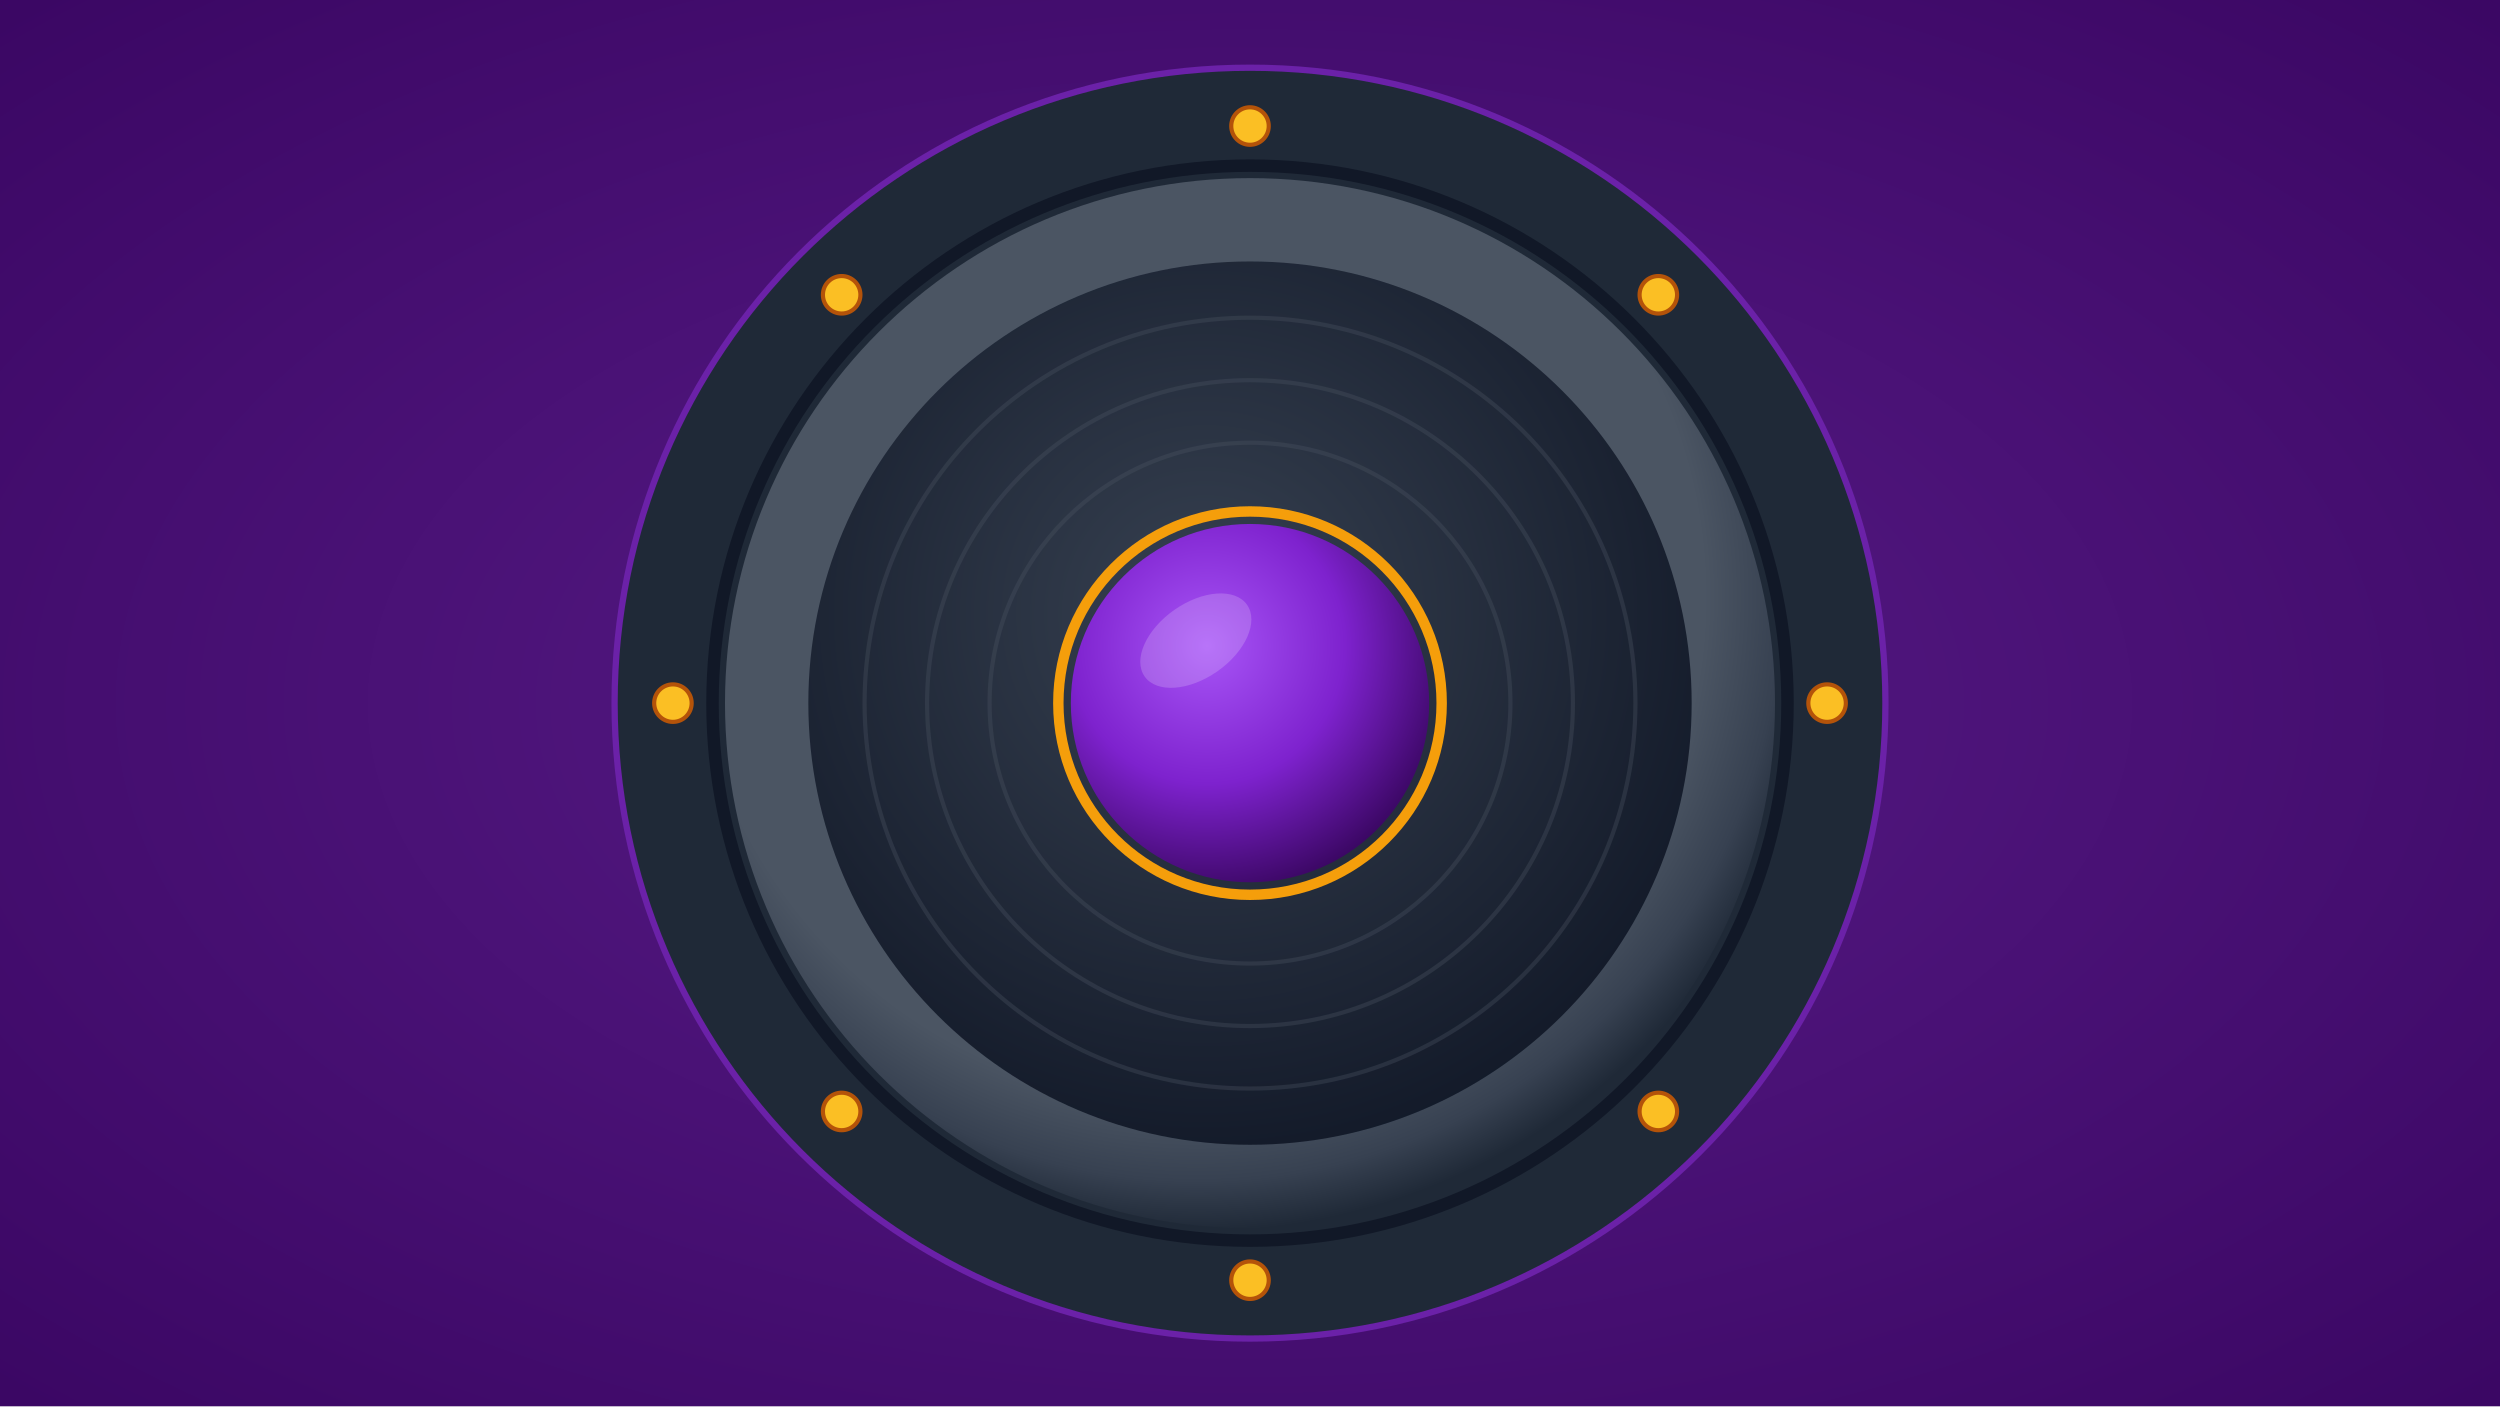
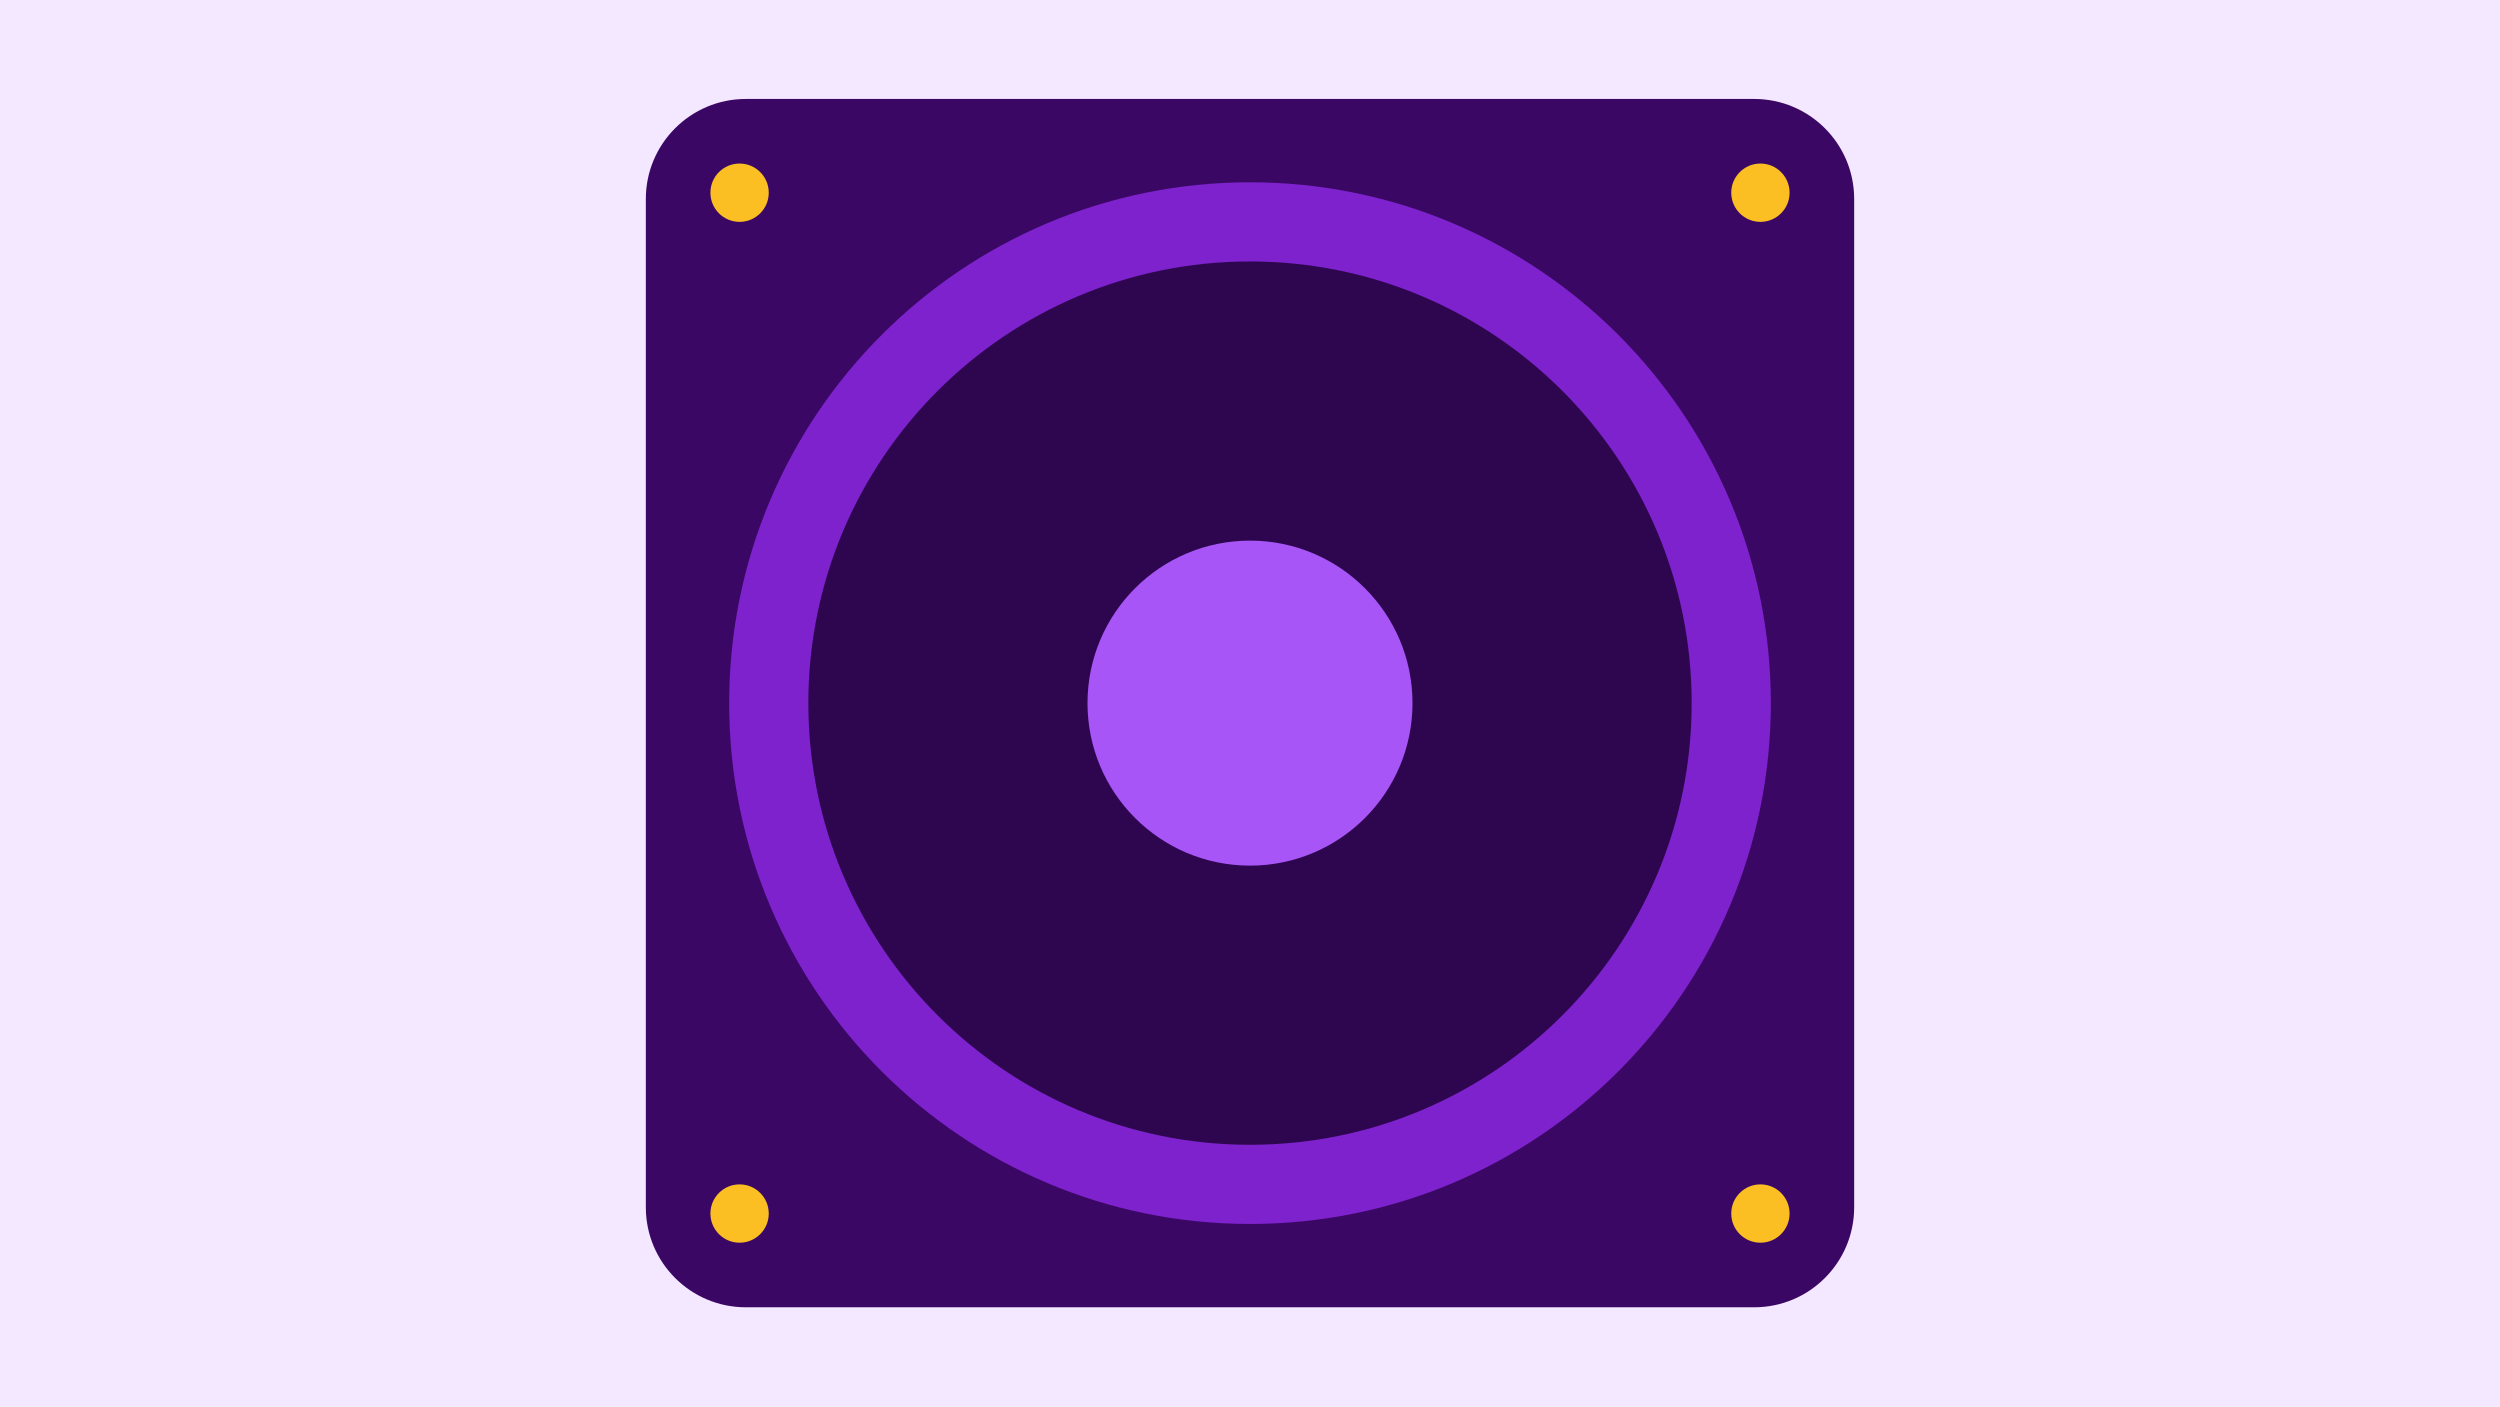
<svg xmlns="http://www.w3.org/2000/svg" viewBox="0 0 1200 675" role="img" aria-label="A woofer seen from the front">
-   <defs>
-     <radialGradient id="bg" cx="50%" cy="50%" r="70%">
-       <stop offset="0" stop-color="#581c87" />
-       <stop offset="1" stop-color="#3b0764" />
-     </radialGradient>
-     <radialGradient id="surround" cx="45%" cy="40%" r="60%">
-       <stop offset="0.80" stop-color="#4b5563" />
-       <stop offset="0.92" stop-color="#374151" />
-       <stop offset="1" stop-color="#1f2937" />
-     </radialGradient>
-     <radialGradient id="cone" cx="45%" cy="40%" r="65%">
-       <stop offset="0" stop-color="#374151" />
-       <stop offset="1" stop-color="#111827" />
-     </radialGradient>
-     <radialGradient id="cap" cx="38%" cy="34%" r="70%">
-       <stop offset="0" stop-color="#a855f7" />
-       <stop offset="0.55" stop-color="#7e22ce" />
-       <stop offset="1" stop-color="#3b0764" />
-     </radialGradient>
-   </defs>
-   <rect width="1200" height="675" fill="url(#bg)" />
+   <rect width="1200" height="675" fill="#f3e8ff" />
  <g transform="translate(600 337.5)">
-     <circle r="305" fill="#1f2937" />
-     <circle r="305" fill="none" stroke="#6b21a8" stroke-width="3" />
-     <g fill="#fbbf24" stroke="#b45309" stroke-width="2">
-       <circle cx="0" cy="-277" r="9" />
-       <circle cx="196" cy="-196" r="9" />
-       <circle cx="277" cy="0" r="9" />
-       <circle cx="196" cy="196" r="9" />
-       <circle cx="0" cy="277" r="9" />
-       <circle cx="-196" cy="196" r="9" />
-       <circle cx="-277" cy="0" r="9" />
-       <circle cx="-196" cy="-196" r="9" />
+     <rect x="-290" y="-290" width="580" height="580" rx="48" fill="#3b0764" />
+     <g fill="#fbbf24">
+       <circle cx="-245" cy="-245" r="14" />
+       <circle cx="245" cy="-245" r="14" />
+       <circle cx="245" cy="245" r="14" />
+       <circle cx="-245" cy="245" r="14" />
    </g>
-     <circle r="258" fill="none" stroke="#111827" stroke-width="6" />
-     <circle r="252" fill="url(#surround)" />
-     <circle r="212" fill="url(#cone)" />
-     <g fill="none" stroke="#4b5563" stroke-opacity="0.35" stroke-width="2">
-       <circle r="185" />
-       <circle r="155" />
-       <circle r="125" />
-     </g>
-     <circle r="92" fill="none" stroke="#f59e0b" stroke-width="5" />
-     <circle r="86" fill="url(#cap)" />
-     <ellipse cx="-26" cy="-30" rx="30" ry="18" fill="#ffffff" fill-opacity="0.18" transform="rotate(-35 -26 -30)" />
+     <circle r="250" fill="#7e22ce" />
+     <circle r="212" fill="#2e0650" />
+     <circle r="78" fill="#a855f7" />
  </g>
</svg>
